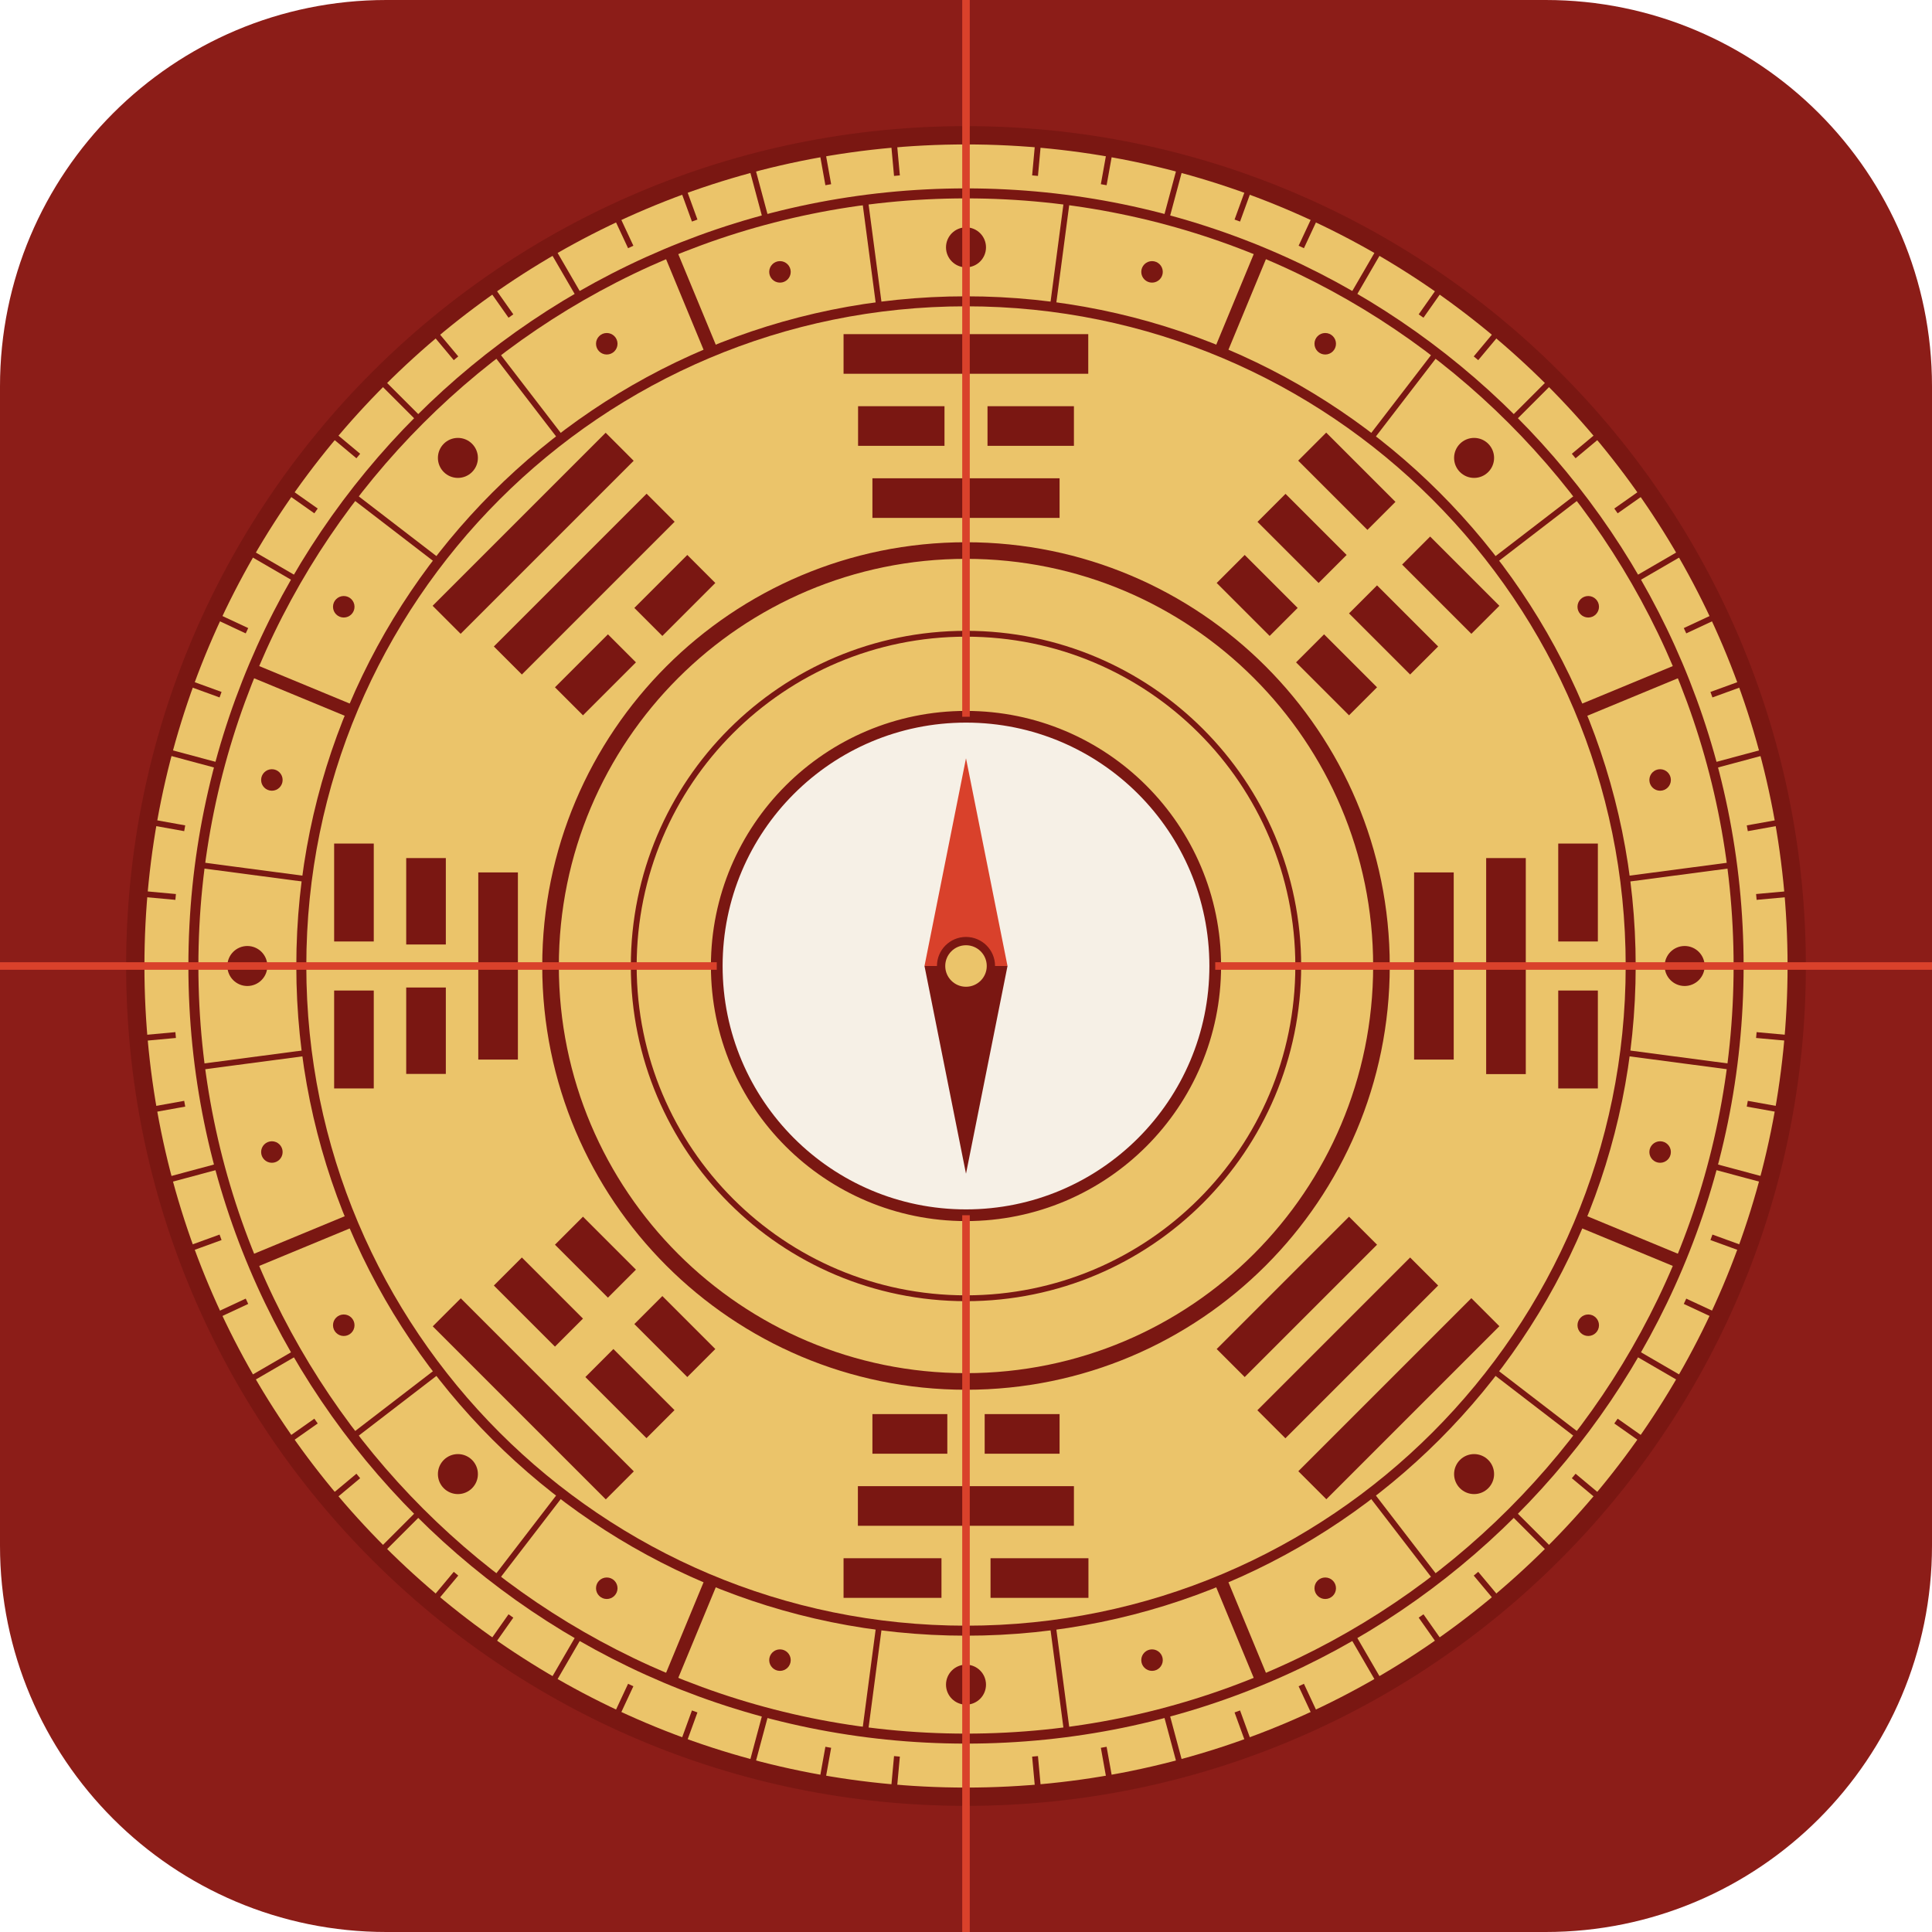
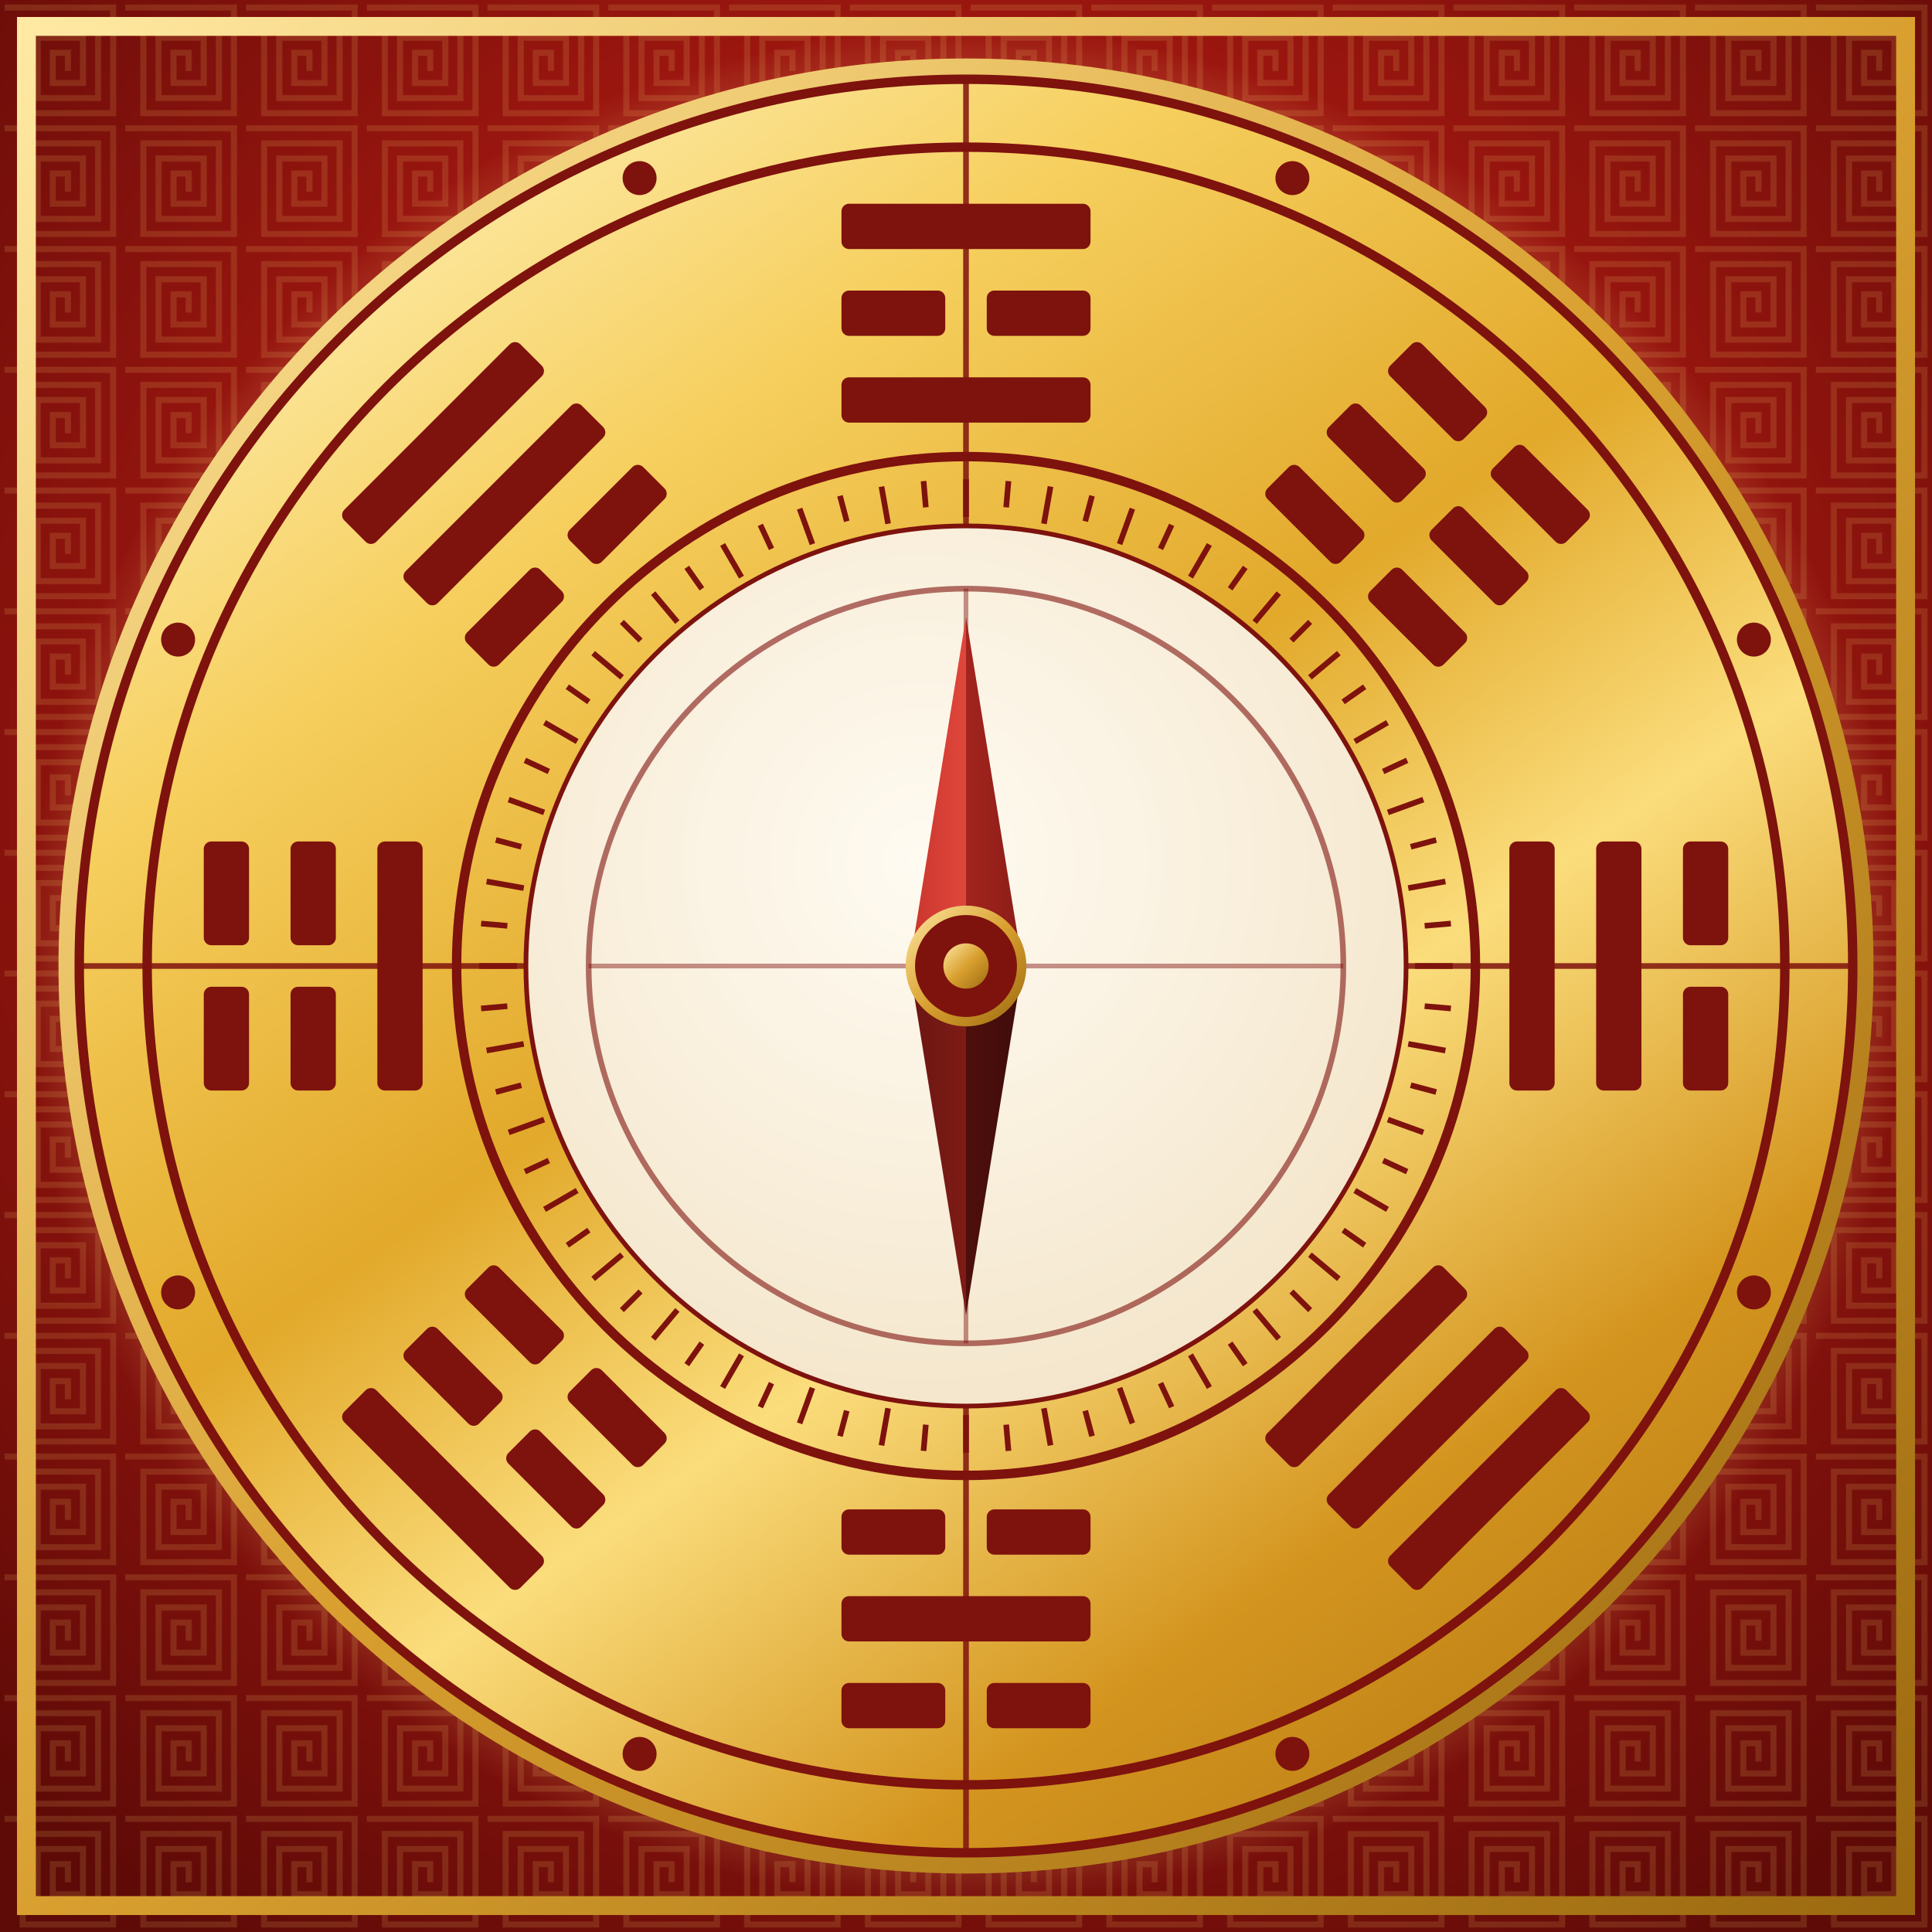
- <svg xmlns="http://www.w3.org/2000/svg" width="1024" height="1024" viewBox="0 0 1024 1024">
-   <rect width="1024" height="1024" rx="204.8" fill="#8C1D18" />
-   <circle cx="512.0" cy="512.0" r="440.3" fill="#EBC46A" stroke="#7A1712" stroke-width="9.7" />
-   <line x1="512.0" y1="102.5" x2="512.0" y2="71.7" stroke="#7A1712" stroke-width="3.1" />
-   <line x1="548.6" y1="93.1" x2="550.4" y2="73.4" stroke="#7A1712" stroke-width="3.1" />
-   <line x1="585.0" y1="97.9" x2="588.5" y2="78.4" stroke="#7A1712" stroke-width="3.1" />
-   <line x1="618.0" y1="116.5" x2="626.0" y2="86.7" stroke="#7A1712" stroke-width="3.1" />
-   <line x1="655.8" y1="116.9" x2="662.6" y2="98.2" stroke="#7A1712" stroke-width="3.1" />
-   <line x1="689.7" y1="130.9" x2="698.1" y2="112.9" stroke="#7A1712" stroke-width="3.1" />
-   <line x1="716.7" y1="157.4" x2="732.2" y2="130.7" stroke="#7A1712" stroke-width="3.1" />
-   <line x1="753.2" y1="167.5" x2="764.6" y2="151.3" stroke="#7A1712" stroke-width="3.1" />
-   <line x1="782.3" y1="189.9" x2="795.0" y2="174.7" stroke="#7A1712" stroke-width="3.1" />
-   <line x1="801.6" y1="222.4" x2="823.4" y2="200.6" stroke="#7A1712" stroke-width="3.1" />
-   <line x1="834.1" y1="241.7" x2="849.3" y2="229.0" stroke="#7A1712" stroke-width="3.1" />
-   <line x1="856.5" y1="270.8" x2="872.7" y2="259.4" stroke="#7A1712" stroke-width="3.1" />
-   <line x1="866.6" y1="307.3" x2="893.3" y2="291.8" stroke="#7A1712" stroke-width="3.1" />
-   <line x1="893.1" y1="334.3" x2="911.1" y2="325.9" stroke="#7A1712" stroke-width="3.1" />
-   <line x1="907.1" y1="368.2" x2="925.8" y2="361.4" stroke="#7A1712" stroke-width="3.1" />
-   <line x1="907.5" y1="406.0" x2="937.3" y2="398.0" stroke="#7A1712" stroke-width="3.1" />
-   <line x1="926.1" y1="439.0" x2="945.6" y2="435.5" stroke="#7A1712" stroke-width="3.1" />
-   <line x1="930.9" y1="475.4" x2="950.6" y2="473.6" stroke="#7A1712" stroke-width="3.1" />
-   <line x1="921.5" y1="512.0" x2="952.3" y2="512.0" stroke="#7A1712" stroke-width="3.1" />
-   <line x1="930.9" y1="548.6" x2="950.6" y2="550.4" stroke="#7A1712" stroke-width="3.1" />
-   <line x1="926.1" y1="585.0" x2="945.6" y2="588.5" stroke="#7A1712" stroke-width="3.1" />
-   <line x1="907.5" y1="618.0" x2="937.3" y2="626.0" stroke="#7A1712" stroke-width="3.1" />
-   <line x1="907.1" y1="655.8" x2="925.8" y2="662.6" stroke="#7A1712" stroke-width="3.1" />
-   <line x1="893.1" y1="689.7" x2="911.1" y2="698.1" stroke="#7A1712" stroke-width="3.1" />
-   <line x1="866.6" y1="716.7" x2="893.3" y2="732.2" stroke="#7A1712" stroke-width="3.1" />
-   <line x1="856.5" y1="753.2" x2="872.7" y2="764.6" stroke="#7A1712" stroke-width="3.1" />
-   <line x1="834.1" y1="782.3" x2="849.3" y2="795.0" stroke="#7A1712" stroke-width="3.1" />
-   <line x1="801.6" y1="801.6" x2="823.4" y2="823.4" stroke="#7A1712" stroke-width="3.1" />
-   <line x1="782.3" y1="834.1" x2="795.0" y2="849.3" stroke="#7A1712" stroke-width="3.1" />
-   <line x1="753.2" y1="856.5" x2="764.6" y2="872.7" stroke="#7A1712" stroke-width="3.1" />
-   <line x1="716.7" y1="866.6" x2="732.2" y2="893.3" stroke="#7A1712" stroke-width="3.1" />
-   <line x1="689.7" y1="893.1" x2="698.1" y2="911.1" stroke="#7A1712" stroke-width="3.1" />
-   <line x1="655.8" y1="907.1" x2="662.6" y2="925.8" stroke="#7A1712" stroke-width="3.1" />
-   <line x1="618.0" y1="907.5" x2="626.0" y2="937.3" stroke="#7A1712" stroke-width="3.1" />
-   <line x1="585.0" y1="926.1" x2="588.5" y2="945.6" stroke="#7A1712" stroke-width="3.1" />
-   <line x1="548.6" y1="930.9" x2="550.4" y2="950.6" stroke="#7A1712" stroke-width="3.1" />
-   <line x1="512.0" y1="921.5" x2="512.0" y2="952.3" stroke="#7A1712" stroke-width="3.1" />
-   <line x1="475.4" y1="930.9" x2="473.6" y2="950.6" stroke="#7A1712" stroke-width="3.1" />
-   <line x1="439.0" y1="926.1" x2="435.5" y2="945.6" stroke="#7A1712" stroke-width="3.1" />
-   <line x1="406.0" y1="907.5" x2="398.0" y2="937.3" stroke="#7A1712" stroke-width="3.1" />
-   <line x1="368.2" y1="907.1" x2="361.4" y2="925.8" stroke="#7A1712" stroke-width="3.1" />
-   <line x1="334.3" y1="893.1" x2="325.9" y2="911.1" stroke="#7A1712" stroke-width="3.1" />
-   <line x1="307.3" y1="866.6" x2="291.8" y2="893.3" stroke="#7A1712" stroke-width="3.1" />
-   <line x1="270.8" y1="856.5" x2="259.4" y2="872.7" stroke="#7A1712" stroke-width="3.1" />
-   <line x1="241.7" y1="834.1" x2="229.0" y2="849.3" stroke="#7A1712" stroke-width="3.1" />
-   <line x1="222.4" y1="801.6" x2="200.6" y2="823.4" stroke="#7A1712" stroke-width="3.1" />
-   <line x1="189.9" y1="782.3" x2="174.7" y2="795.0" stroke="#7A1712" stroke-width="3.1" />
-   <line x1="167.5" y1="753.2" x2="151.3" y2="764.6" stroke="#7A1712" stroke-width="3.1" />
-   <line x1="157.4" y1="716.7" x2="130.7" y2="732.2" stroke="#7A1712" stroke-width="3.1" />
-   <line x1="130.9" y1="689.7" x2="112.9" y2="698.1" stroke="#7A1712" stroke-width="3.1" />
-   <line x1="116.9" y1="655.8" x2="98.2" y2="662.6" stroke="#7A1712" stroke-width="3.1" />
-   <line x1="116.5" y1="618.0" x2="86.7" y2="626.0" stroke="#7A1712" stroke-width="3.1" />
-   <line x1="97.9" y1="585.0" x2="78.4" y2="588.5" stroke="#7A1712" stroke-width="3.1" />
-   <line x1="93.1" y1="548.6" x2="73.4" y2="550.4" stroke="#7A1712" stroke-width="3.1" />
-   <line x1="102.5" y1="512.0" x2="71.7" y2="512.0" stroke="#7A1712" stroke-width="3.1" />
-   <line x1="93.1" y1="475.4" x2="73.4" y2="473.6" stroke="#7A1712" stroke-width="3.1" />
-   <line x1="97.9" y1="439.0" x2="78.4" y2="435.5" stroke="#7A1712" stroke-width="3.1" />
-   <line x1="116.5" y1="406.0" x2="86.7" y2="398.0" stroke="#7A1712" stroke-width="3.1" />
-   <line x1="116.9" y1="368.2" x2="98.2" y2="361.4" stroke="#7A1712" stroke-width="3.1" />
-   <line x1="130.9" y1="334.3" x2="112.9" y2="325.9" stroke="#7A1712" stroke-width="3.1" />
-   <line x1="157.4" y1="307.3" x2="130.7" y2="291.8" stroke="#7A1712" stroke-width="3.1" />
-   <line x1="167.5" y1="270.8" x2="151.3" y2="259.4" stroke="#7A1712" stroke-width="3.1" />
-   <line x1="189.9" y1="241.7" x2="174.7" y2="229.0" stroke="#7A1712" stroke-width="3.1" />
-   <line x1="222.4" y1="222.4" x2="200.6" y2="200.6" stroke="#7A1712" stroke-width="3.1" />
-   <line x1="241.7" y1="189.9" x2="229.0" y2="174.7" stroke="#7A1712" stroke-width="3.1" />
-   <line x1="270.8" y1="167.5" x2="259.4" y2="151.3" stroke="#7A1712" stroke-width="3.1" />
-   <line x1="307.3" y1="157.4" x2="291.8" y2="130.7" stroke="#7A1712" stroke-width="3.1" />
-   <line x1="334.3" y1="130.9" x2="325.9" y2="112.9" stroke="#7A1712" stroke-width="3.1" />
-   <line x1="368.2" y1="116.9" x2="361.4" y2="98.2" stroke="#7A1712" stroke-width="3.1" />
-   <line x1="406.0" y1="116.5" x2="398.0" y2="86.7" stroke="#7A1712" stroke-width="3.1" />
-   <line x1="439.0" y1="97.9" x2="435.5" y2="78.4" stroke="#7A1712" stroke-width="3.1" />
-   <line x1="475.4" y1="93.1" x2="473.6" y2="73.4" stroke="#7A1712" stroke-width="3.1" />
-   <circle cx="512.0" cy="512.0" r="409.5" fill="none" stroke="#7A1712" stroke-width="5.3" />
-   <line x1="558.0" y1="162.8" x2="565.5" y2="106.0" stroke="#7A1712" stroke-width="3.1" />
-   <circle cx="512.0" cy="131.1" r="10.6" fill="#7A1712" />
-   <line x1="646.8" y1="186.6" x2="668.7" y2="133.7" stroke="#7A1712" stroke-width="7.0" />
-   <circle cx="610.6" cy="144.1" r="5.7" fill="#7A1712" />
-   <line x1="726.4" y1="232.5" x2="761.3" y2="187.1" stroke="#7A1712" stroke-width="3.1" />
-   <circle cx="702.4" cy="182.2" r="5.7" fill="#7A1712" />
-   <line x1="791.5" y1="297.6" x2="836.9" y2="262.7" stroke="#7A1712" stroke-width="3.1" />
-   <circle cx="781.3" cy="242.7" r="10.6" fill="#7A1712" />
-   <line x1="837.4" y1="377.2" x2="890.3" y2="355.3" stroke="#7A1712" stroke-width="7.0" />
-   <circle cx="841.8" cy="321.6" r="5.7" fill="#7A1712" />
-   <line x1="861.2" y1="466.0" x2="918.0" y2="458.5" stroke="#7A1712" stroke-width="3.1" />
-   <circle cx="879.9" cy="413.4" r="5.7" fill="#7A1712" />
-   <line x1="861.2" y1="558.0" x2="918.0" y2="565.5" stroke="#7A1712" stroke-width="3.1" />
-   <circle cx="892.9" cy="512.0" r="10.6" fill="#7A1712" />
-   <line x1="837.4" y1="646.8" x2="890.3" y2="668.7" stroke="#7A1712" stroke-width="7.0" />
-   <circle cx="879.9" cy="610.6" r="5.7" fill="#7A1712" />
-   <line x1="791.5" y1="726.4" x2="836.9" y2="761.3" stroke="#7A1712" stroke-width="3.1" />
-   <circle cx="841.8" cy="702.4" r="5.7" fill="#7A1712" />
-   <line x1="726.4" y1="791.5" x2="761.3" y2="836.9" stroke="#7A1712" stroke-width="3.1" />
-   <circle cx="781.3" cy="781.3" r="10.6" fill="#7A1712" />
-   <line x1="646.8" y1="837.4" x2="668.7" y2="890.3" stroke="#7A1712" stroke-width="7.0" />
-   <circle cx="702.4" cy="841.8" r="5.7" fill="#7A1712" />
-   <line x1="558.0" y1="861.2" x2="565.5" y2="918.0" stroke="#7A1712" stroke-width="3.1" />
-   <circle cx="610.6" cy="879.9" r="5.7" fill="#7A1712" />
-   <line x1="466.0" y1="861.2" x2="458.5" y2="918.0" stroke="#7A1712" stroke-width="3.1" />
-   <circle cx="512.0" cy="892.9" r="10.6" fill="#7A1712" />
-   <line x1="377.2" y1="837.4" x2="355.3" y2="890.3" stroke="#7A1712" stroke-width="7.0" />
-   <circle cx="413.4" cy="879.9" r="5.7" fill="#7A1712" />
-   <line x1="297.6" y1="791.5" x2="262.7" y2="836.9" stroke="#7A1712" stroke-width="3.1" />
-   <circle cx="321.6" cy="841.8" r="5.7" fill="#7A1712" />
-   <line x1="232.5" y1="726.4" x2="187.1" y2="761.3" stroke="#7A1712" stroke-width="3.1" />
-   <circle cx="242.7" cy="781.3" r="10.6" fill="#7A1712" />
-   <line x1="186.6" y1="646.8" x2="133.7" y2="668.7" stroke="#7A1712" stroke-width="7.0" />
-   <circle cx="182.2" cy="702.4" r="5.7" fill="#7A1712" />
-   <line x1="162.8" y1="558.0" x2="106.0" y2="565.5" stroke="#7A1712" stroke-width="3.1" />
-   <circle cx="144.1" cy="610.6" r="5.7" fill="#7A1712" />
-   <line x1="162.8" y1="466.0" x2="106.0" y2="458.5" stroke="#7A1712" stroke-width="3.1" />
-   <circle cx="131.1" cy="512.0" r="10.6" fill="#7A1712" />
-   <line x1="186.6" y1="377.2" x2="133.7" y2="355.3" stroke="#7A1712" stroke-width="7.0" />
-   <circle cx="144.1" cy="413.4" r="5.7" fill="#7A1712" />
-   <line x1="232.5" y1="297.6" x2="187.1" y2="262.7" stroke="#7A1712" stroke-width="3.1" />
-   <circle cx="182.2" cy="321.6" r="5.7" fill="#7A1712" />
-   <line x1="297.6" y1="232.5" x2="262.7" y2="187.1" stroke="#7A1712" stroke-width="3.1" />
-   <circle cx="242.7" cy="242.7" r="10.6" fill="#7A1712" />
-   <line x1="377.2" y1="186.6" x2="355.3" y2="133.7" stroke="#7A1712" stroke-width="7.0" />
-   <circle cx="321.6" cy="182.2" r="5.7" fill="#7A1712" />
-   <line x1="466.0" y1="162.8" x2="458.5" y2="106.0" stroke="#7A1712" stroke-width="3.1" />
-   <circle cx="413.4" cy="144.1" r="5.7" fill="#7A1712" />
-   <circle cx="512.0" cy="512.0" r="352.3" fill="none" stroke="#7A1712" stroke-width="5.3" />
-   <g transform="rotate(0 512.0 512.0)">
-     <rect x="462.4" y="253.5" width="99.2" height="21.0" fill="#7A1712" />
-     <rect x="454.8" y="215.3" width="45.8" height="21.0" fill="#7A1712" />
-     <rect x="523.4" y="215.3" width="45.8" height="21.0" fill="#7A1712" />
-     <rect x="447.1" y="177.1" width="129.7" height="21.0" fill="#7A1712" />
-   </g>
-   <g transform="rotate(45 512.0 512.0)">
-     <rect x="462.4" y="253.5" width="39.7" height="21.0" fill="#7A1712" />
-     <rect x="521.9" y="253.5" width="39.7" height="21.0" fill="#7A1712" />
-     <rect x="454.8" y="215.3" width="45.8" height="21.0" fill="#7A1712" />
-     <rect x="523.4" y="215.3" width="45.8" height="21.0" fill="#7A1712" />
-     <rect x="447.1" y="177.1" width="51.9" height="21.0" fill="#7A1712" />
-     <rect x="525.0" y="177.1" width="51.9" height="21.0" fill="#7A1712" />
-   </g>
-   <g transform="rotate(90 512.0 512.0)">
-     <rect x="462.4" y="253.5" width="99.2" height="21.0" fill="#7A1712" />
-     <rect x="454.8" y="215.3" width="114.5" height="21.0" fill="#7A1712" />
-     <rect x="447.1" y="177.1" width="51.9" height="21.0" fill="#7A1712" />
-     <rect x="525.0" y="177.1" width="51.9" height="21.0" fill="#7A1712" />
-   </g>
-   <g transform="rotate(135 512.0 512.0)">
-     <rect x="462.4" y="253.5" width="99.2" height="21.0" fill="#7A1712" />
-     <rect x="454.8" y="215.3" width="114.5" height="21.0" fill="#7A1712" />
-     <rect x="447.1" y="177.1" width="129.7" height="21.0" fill="#7A1712" />
-   </g>
-   <g transform="rotate(180 512.0 512.0)">
-     <rect x="462.4" y="253.5" width="39.7" height="21.0" fill="#7A1712" />
-     <rect x="521.9" y="253.5" width="39.7" height="21.0" fill="#7A1712" />
-     <rect x="454.8" y="215.3" width="114.5" height="21.0" fill="#7A1712" />
-     <rect x="447.1" y="177.1" width="51.9" height="21.0" fill="#7A1712" />
-     <rect x="525.0" y="177.1" width="51.9" height="21.0" fill="#7A1712" />
-   </g>
-   <g transform="rotate(225 512.0 512.0)">
-     <rect x="462.4" y="253.5" width="39.7" height="21.0" fill="#7A1712" />
-     <rect x="521.9" y="253.5" width="39.7" height="21.0" fill="#7A1712" />
-     <rect x="454.8" y="215.3" width="45.8" height="21.0" fill="#7A1712" />
-     <rect x="523.4" y="215.3" width="45.8" height="21.0" fill="#7A1712" />
-     <rect x="447.1" y="177.1" width="129.7" height="21.0" fill="#7A1712" />
-   </g>
-   <g transform="rotate(270 512.0 512.0)">
-     <rect x="462.4" y="253.5" width="99.2" height="21.0" fill="#7A1712" />
-     <rect x="454.8" y="215.3" width="45.8" height="21.0" fill="#7A1712" />
-     <rect x="523.4" y="215.3" width="45.8" height="21.0" fill="#7A1712" />
-     <rect x="447.1" y="177.1" width="51.9" height="21.0" fill="#7A1712" />
-     <rect x="525.0" y="177.1" width="51.9" height="21.0" fill="#7A1712" />
-   </g>
-   <g transform="rotate(315 512.0 512.0)">
-     <rect x="462.4" y="253.5" width="39.7" height="21.0" fill="#7A1712" />
-     <rect x="521.9" y="253.5" width="39.7" height="21.0" fill="#7A1712" />
-     <rect x="454.8" y="215.3" width="114.5" height="21.0" fill="#7A1712" />
-     <rect x="447.1" y="177.1" width="129.7" height="21.0" fill="#7A1712" />
-   </g>
-   <circle cx="512.0" cy="512.0" r="220.2" fill="none" stroke="#7A1712" stroke-width="8.8" />
-   <circle cx="512.0" cy="512.0" r="176.1" fill="none" stroke="#7A1712" stroke-width="3.1" />
-   <circle cx="512.0" cy="512.0" r="132.1" fill="#F6F0E6" stroke="#7A1712" stroke-width="6.2" />
-   <polygon points="512.0,401.9 534.0,512.0 490.0,512.0" fill="#D9412B" />
-   <polygon points="512.0,622.1 534.0,512.0 490.0,512.0" fill="#7A1712" />
-   <circle cx="512.0" cy="512.0" r="13.2" fill="#EBC46A" stroke="#7A1712" stroke-width="4.4" />
-   <line x1="512.0" y1="0.0" x2="512.0" y2="379.9" stroke="#D9412B" stroke-width="4.0" />
-   <line x1="512.0" y1="644.1" x2="512.0" y2="1024.0" stroke="#D9412B" stroke-width="4.0" />
-   <line x1="0.0" y1="512.0" x2="379.9" y2="512.0" stroke="#D9412B" stroke-width="4.0" />
-   <line x1="644.1" y1="512.0" x2="1024.0" y2="512.0" stroke="#D9412B" stroke-width="4.0" />
+ <svg xmlns="http://www.w3.org/2000/svg" viewBox="0 0 1024 1024" width="1024" height="1024">
+   <defs>
+     <pattern id="fret" width="64" height="64" patternUnits="userSpaceOnUse">
+       <path d="M4 4H60V60H12V12H52V52H20V20H44V44H28V28H36V36" fill="none" stroke="#F2C766" stroke-width="3.2" stroke-linecap="square" />
+     </pattern>
+     <pattern id="band" width="48" height="48" patternUnits="userSpaceOnUse">
+       <path d="M0 40H8V8H40V32H16V16H32V24H24" fill="none" stroke="#F6D27A" stroke-width="4" stroke-linecap="square" />
+     </pattern>
+     <radialGradient id="bg" cx="50%" cy="40%" r="72%">
+       <stop offset="0" stop-color="#C4241C" />
+       <stop offset="0.55" stop-color="#99160F" />
+       <stop offset="1" stop-color="#5E0A07" />
+     </radialGradient>
+     <linearGradient id="gold" x1="0.15" y1="0" x2="0.85" y2="1">
+       <stop offset="0" stop-color="#FFF1B8" />
+       <stop offset="0.22" stop-color="#F6CF5E" />
+       <stop offset="0.45" stop-color="#E2A92B" />
+       <stop offset="0.62" stop-color="#FBDD7C" />
+       <stop offset="0.82" stop-color="#D4951F" />
+       <stop offset="1" stop-color="#B67A12" />
+     </linearGradient>
+     <linearGradient id="rim" x1="0" y1="0" x2="1" y2="1">
+       <stop offset="0" stop-color="#FFE9A3" />
+       <stop offset="0.5" stop-color="#D9A030" />
+       <stop offset="1" stop-color="#9C6A10" />
+     </linearGradient>
+     <radialGradient id="glow" cx="50%" cy="50%" r="50%">
+       <stop offset="0.80" stop-color="#FFD98A" stop-opacity="0.55" />
+       <stop offset="1" stop-color="#FFD98A" stop-opacity="0" />
+     </radialGradient>
+     <radialGradient id="cream" cx="45%" cy="38%" r="70%">
+       <stop offset="0" stop-color="#FFFBF2" />
+       <stop offset="1" stop-color="#F3E4C8" />
+     </radialGradient>
+     <linearGradient id="needleTop" x1="0" y1="0" x2="1" y2="0">
+       <stop offset="0" stop-color="#C8352D" />
+       <stop offset="0.5" stop-color="#E0473C" />
+       <stop offset="0.5" stop-color="#A3241E" />
+       <stop offset="1" stop-color="#8C1D18" />
+     </linearGradient>
+     <linearGradient id="needleBot" x1="0" y1="0" x2="1" y2="0">
+       <stop offset="0" stop-color="#6B1612" />
+       <stop offset="0.5" stop-color="#7E1B16" />
+       <stop offset="0.5" stop-color="#4E0F0C" />
+       <stop offset="1" stop-color="#3F0C0A" />
+     </linearGradient>
+   </defs>
+   <rect width="1024" height="1024" rx="0" fill="url(#bg)" />
+   <rect width="1024" height="1024" rx="0" fill="url(#fret)" opacity="0.16" />
+   <rect x="14" y="14" width="996" height="996" rx="0" fill="none" stroke="url(#rim)" stroke-width="10" />
+   <circle cx="512.0" cy="512.0" r="500" fill="url(#glow)" />
+   <circle cx="512.0" cy="512.0" r="470" fill="url(#gold)" />
+   <circle cx="512.0" cy="512.0" r="476" fill="none" stroke="url(#rim)" stroke-width="10" />
+   <g fill="none" stroke="#7E120D" stroke-width="5">
+     <circle cx="512.0" cy="512.0" r="470" />
+     <circle cx="512.0" cy="512.0" r="434" />
+     <circle cx="512.0" cy="512.0" r="270" />
+     <circle cx="512.0" cy="512.0" r="232" />
+   </g>
+   <g stroke="#7E120D" stroke-width="3" opacity="0.85">
+     <line x1="512.0" y1="42.0" x2="512.0" y2="280.0" />
+     <line x1="512.0" y1="744.0" x2="512.0" y2="982.0" />
+     <line x1="42.0" y1="512.0" x2="280.0" y2="512.0" />
+     <line x1="744.0" y1="512.0" x2="982.0" y2="512.0" />
+   </g>
+   <g fill="#7E120D">
+     <g transform="rotate(0 512.0 512.0)">
+       <rect x="446.0" y="200.0" width="132" height="24" rx="4" />
+       <rect x="446.0" y="154.0" width="55.0" height="24" rx="4" />
+       <rect x="523.0" y="154.0" width="55.0" height="24" rx="4" />
+       <rect x="446.0" y="108.0" width="132" height="24" rx="4" />
+     </g>
+     <g transform="rotate(45 512.0 512.0)">
+       <rect x="446.0" y="200.0" width="55.0" height="24" rx="4" />
+       <rect x="523.0" y="200.0" width="55.0" height="24" rx="4" />
+       <rect x="446.0" y="154.0" width="55.0" height="24" rx="4" />
+       <rect x="523.0" y="154.0" width="55.0" height="24" rx="4" />
+       <rect x="446.0" y="108.0" width="55.0" height="24" rx="4" />
+       <rect x="523.0" y="108.0" width="55.0" height="24" rx="4" />
+     </g>
+     <g transform="rotate(90 512.0 512.0)">
+       <rect x="446.0" y="200.0" width="132" height="24" rx="4" />
+       <rect x="446.0" y="154.0" width="132" height="24" rx="4" />
+       <rect x="446.0" y="108.0" width="55.0" height="24" rx="4" />
+       <rect x="523.0" y="108.0" width="55.0" height="24" rx="4" />
+     </g>
+     <g transform="rotate(135 512.0 512.0)">
+       <rect x="446.0" y="200.0" width="132" height="24" rx="4" />
+       <rect x="446.0" y="154.0" width="132" height="24" rx="4" />
+       <rect x="446.0" y="108.0" width="132" height="24" rx="4" />
+     </g>
+     <g transform="rotate(180 512.0 512.0)">
+       <rect x="446.0" y="200.0" width="55.0" height="24" rx="4" />
+       <rect x="523.0" y="200.0" width="55.0" height="24" rx="4" />
+       <rect x="446.0" y="154.0" width="132" height="24" rx="4" />
+       <rect x="446.0" y="108.0" width="55.0" height="24" rx="4" />
+       <rect x="523.0" y="108.0" width="55.0" height="24" rx="4" />
+     </g>
+     <g transform="rotate(225 512.0 512.0)">
+       <rect x="446.0" y="200.0" width="55.0" height="24" rx="4" />
+       <rect x="523.0" y="200.0" width="55.0" height="24" rx="4" />
+       <rect x="446.0" y="154.0" width="55.0" height="24" rx="4" />
+       <rect x="523.0" y="154.0" width="55.0" height="24" rx="4" />
+       <rect x="446.0" y="108.0" width="132" height="24" rx="4" />
+     </g>
+     <g transform="rotate(270 512.0 512.0)">
+       <rect x="446.0" y="200.0" width="132" height="24" rx="4" />
+       <rect x="446.0" y="154.0" width="55.0" height="24" rx="4" />
+       <rect x="523.0" y="154.0" width="55.0" height="24" rx="4" />
+       <rect x="446.0" y="108.0" width="55.0" height="24" rx="4" />
+       <rect x="523.0" y="108.0" width="55.0" height="24" rx="4" />
+     </g>
+     <g transform="rotate(315 512.0 512.0)">
+       <rect x="446.0" y="200.0" width="55.0" height="24" rx="4" />
+       <rect x="523.0" y="200.0" width="55.0" height="24" rx="4" />
+       <rect x="446.0" y="154.0" width="132" height="24" rx="4" />
+       <rect x="446.0" y="108.0" width="132" height="24" rx="4" />
+     </g>
+   </g>
+   <circle cx="685.0" cy="94.4" r="9" fill="#7E120D" />
+   <circle cx="929.6" cy="339.0" r="9" fill="#7E120D" />
+   <circle cx="929.6" cy="685.0" r="9" fill="#7E120D" />
+   <circle cx="685.0" cy="929.6" r="9" fill="#7E120D" />
+   <circle cx="339.0" cy="929.6" r="9" fill="#7E120D" />
+   <circle cx="94.4" cy="685.0" r="9" fill="#7E120D" />
+   <circle cx="94.4" cy="339.0" r="9" fill="#7E120D" />
+   <circle cx="339.0" cy="94.4" r="9" fill="#7E120D" />
+   <g stroke="#7E120D" stroke-width="3">
+     <line x1="512.0" y1="274.0" x2="512.0" y2="254.0" />
+     <line x1="533.3" y1="268.9" x2="534.5" y2="255.0" />
+     <line x1="553.3" y1="277.6" x2="556.8" y2="257.9" />
+     <line x1="575.2" y1="276.3" x2="578.8" y2="262.8" />
+     <line x1="593.4" y1="288.4" x2="600.2" y2="269.6" />
+     <line x1="615.1" y1="290.9" x2="621.0" y2="278.2" />
+     <line x1="631.0" y1="305.9" x2="641.0" y2="288.6" />
+     <line x1="652.0" y1="312.1" x2="660.0" y2="300.7" />
+     <line x1="665.0" y1="329.7" x2="677.8" y2="314.4" />
+     <line x1="684.5" y1="339.5" x2="694.4" y2="329.6" />
+     <line x1="694.3" y1="359.0" x2="709.6" y2="346.2" />
+     <line x1="711.9" y1="372.0" x2="723.3" y2="364.0" />
+     <line x1="718.1" y1="393.0" x2="735.4" y2="383.0" />
+     <line x1="733.1" y1="408.9" x2="745.8" y2="403.0" />
+     <line x1="735.6" y1="430.6" x2="754.4" y2="423.8" />
+     <line x1="747.7" y1="448.8" x2="761.2" y2="445.2" />
+     <line x1="746.4" y1="470.7" x2="766.1" y2="467.2" />
+     <line x1="755.1" y1="490.7" x2="769.0" y2="489.5" />
+     <line x1="750.0" y1="512.0" x2="770.0" y2="512.0" />
+     <line x1="755.1" y1="533.3" x2="769.0" y2="534.5" />
+     <line x1="746.4" y1="553.3" x2="766.1" y2="556.8" />
+     <line x1="747.7" y1="575.2" x2="761.2" y2="578.8" />
+     <line x1="735.6" y1="593.4" x2="754.4" y2="600.2" />
+     <line x1="733.1" y1="615.1" x2="745.8" y2="621.0" />
+     <line x1="718.1" y1="631.0" x2="735.4" y2="641.0" />
+     <line x1="711.9" y1="652.0" x2="723.3" y2="660.0" />
+     <line x1="694.3" y1="665.0" x2="709.6" y2="677.8" />
+     <line x1="684.5" y1="684.5" x2="694.4" y2="694.4" />
+     <line x1="665.0" y1="694.3" x2="677.8" y2="709.6" />
+     <line x1="652.0" y1="711.9" x2="660.0" y2="723.3" />
+     <line x1="631.0" y1="718.1" x2="641.0" y2="735.4" />
+     <line x1="615.1" y1="733.1" x2="621.0" y2="745.8" />
+     <line x1="593.4" y1="735.6" x2="600.2" y2="754.4" />
+     <line x1="575.2" y1="747.7" x2="578.8" y2="761.2" />
+     <line x1="553.3" y1="746.4" x2="556.8" y2="766.1" />
+     <line x1="533.3" y1="755.1" x2="534.5" y2="769.0" />
+     <line x1="512.0" y1="750.0" x2="512.0" y2="770.0" />
+     <line x1="490.7" y1="755.1" x2="489.5" y2="769.0" />
+     <line x1="470.7" y1="746.4" x2="467.2" y2="766.1" />
+     <line x1="448.8" y1="747.7" x2="445.2" y2="761.2" />
+     <line x1="430.6" y1="735.6" x2="423.8" y2="754.4" />
+     <line x1="408.9" y1="733.1" x2="403.0" y2="745.8" />
+     <line x1="393.0" y1="718.1" x2="383.0" y2="735.4" />
+     <line x1="372.0" y1="711.9" x2="364.0" y2="723.3" />
+     <line x1="359.0" y1="694.3" x2="346.2" y2="709.6" />
+     <line x1="339.5" y1="684.5" x2="329.6" y2="694.4" />
+     <line x1="329.7" y1="665.0" x2="314.4" y2="677.8" />
+     <line x1="312.1" y1="652.0" x2="300.7" y2="660.0" />
+     <line x1="305.9" y1="631.0" x2="288.6" y2="641.0" />
+     <line x1="290.9" y1="615.1" x2="278.2" y2="621.0" />
+     <line x1="288.4" y1="593.4" x2="269.6" y2="600.2" />
+     <line x1="276.3" y1="575.2" x2="262.8" y2="578.8" />
+     <line x1="277.6" y1="553.3" x2="257.9" y2="556.8" />
+     <line x1="268.9" y1="533.3" x2="255.0" y2="534.5" />
+     <line x1="274.0" y1="512.0" x2="254.0" y2="512.0" />
+     <line x1="268.9" y1="490.7" x2="255.0" y2="489.5" />
+     <line x1="277.6" y1="470.7" x2="257.9" y2="467.2" />
+     <line x1="276.3" y1="448.8" x2="262.8" y2="445.2" />
+     <line x1="288.4" y1="430.6" x2="269.6" y2="423.8" />
+     <line x1="290.9" y1="408.9" x2="278.2" y2="403.0" />
+     <line x1="305.9" y1="393.0" x2="288.6" y2="383.0" />
+     <line x1="312.1" y1="372.0" x2="300.7" y2="364.0" />
+     <line x1="329.7" y1="359.0" x2="314.4" y2="346.2" />
+     <line x1="339.5" y1="339.5" x2="329.6" y2="329.6" />
+     <line x1="359.0" y1="329.7" x2="346.2" y2="314.4" />
+     <line x1="372.0" y1="312.1" x2="364.0" y2="300.7" />
+     <line x1="393.0" y1="305.9" x2="383.0" y2="288.6" />
+     <line x1="408.9" y1="290.9" x2="403.0" y2="278.2" />
+     <line x1="430.6" y1="288.4" x2="423.8" y2="269.6" />
+     <line x1="448.8" y1="276.3" x2="445.2" y2="262.8" />
+     <line x1="470.7" y1="277.6" x2="467.2" y2="257.9" />
+     <line x1="490.7" y1="268.9" x2="489.5" y2="255.0" />
+   </g>
+   <circle cx="512.0" cy="512.0" r="232" fill="url(#cream)" />
+   <circle cx="512.0" cy="512.0" r="200" fill="none" stroke="#7E120D" stroke-width="3" opacity="0.6" />
+   <g stroke="#7E120D" stroke-width="2.5" opacity="0.45">
+     <line x1="512.0" y1="312.0" x2="512.0" y2="712.0" />
+     <line x1="312.0" y1="512.0" x2="712.0" y2="512.0" />
+   </g>
+   <polygon points="512.0,327.0 542.0,512.0 482.0,512.0" fill="url(#needleTop)" />
+   <polygon points="512.0,697.0 542.0,512.0 482.0,512.0" fill="url(#needleBot)" />
+   <circle cx="512.0" cy="512.0" r="32" fill="url(#rim)" />
+   <circle cx="512.0" cy="512.0" r="27" fill="#7E120D" />
+   <circle cx="512.0" cy="512.0" r="12" fill="url(#rim)" />
</svg>
